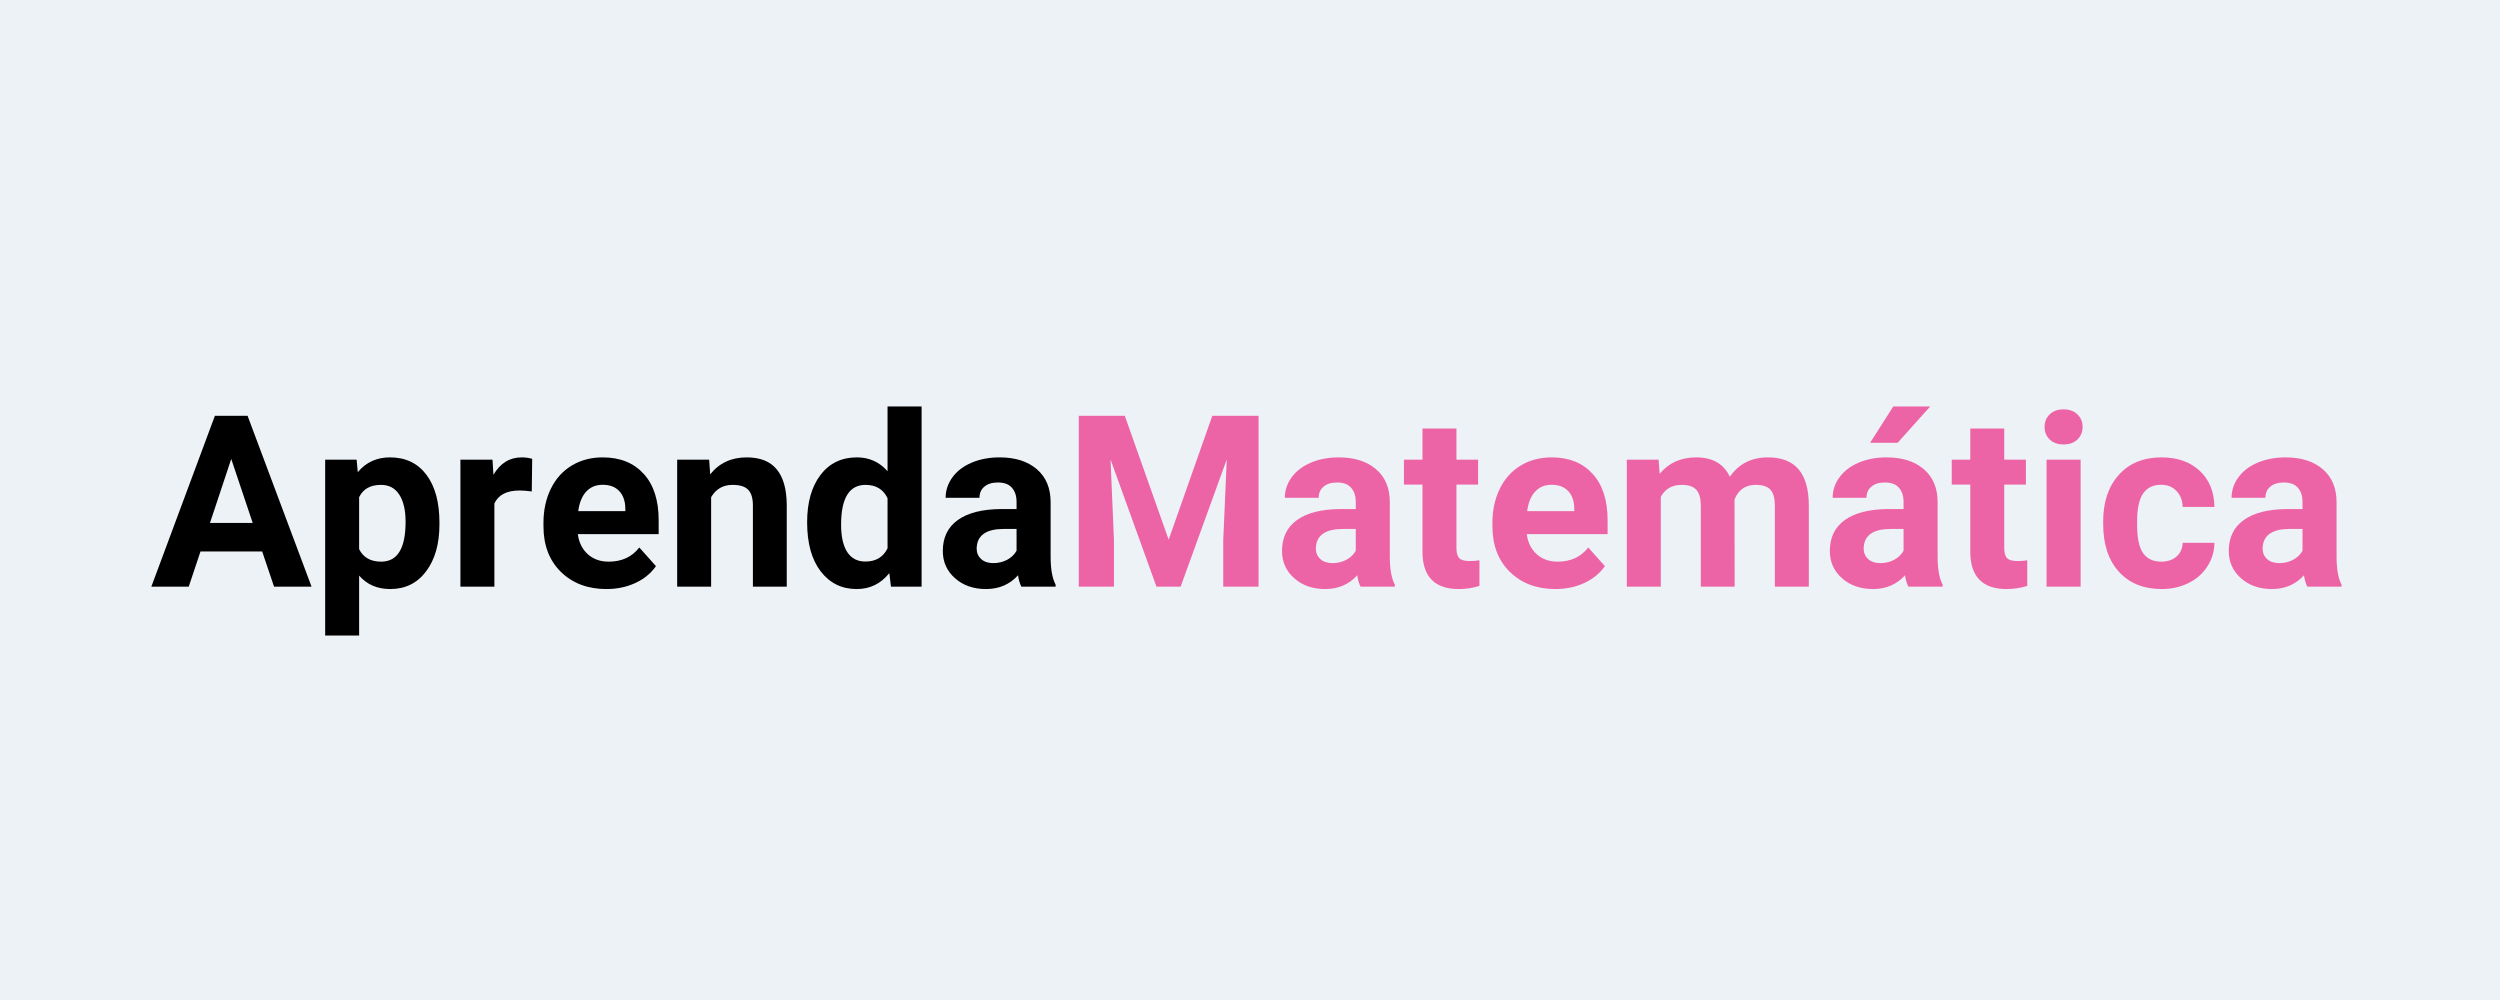
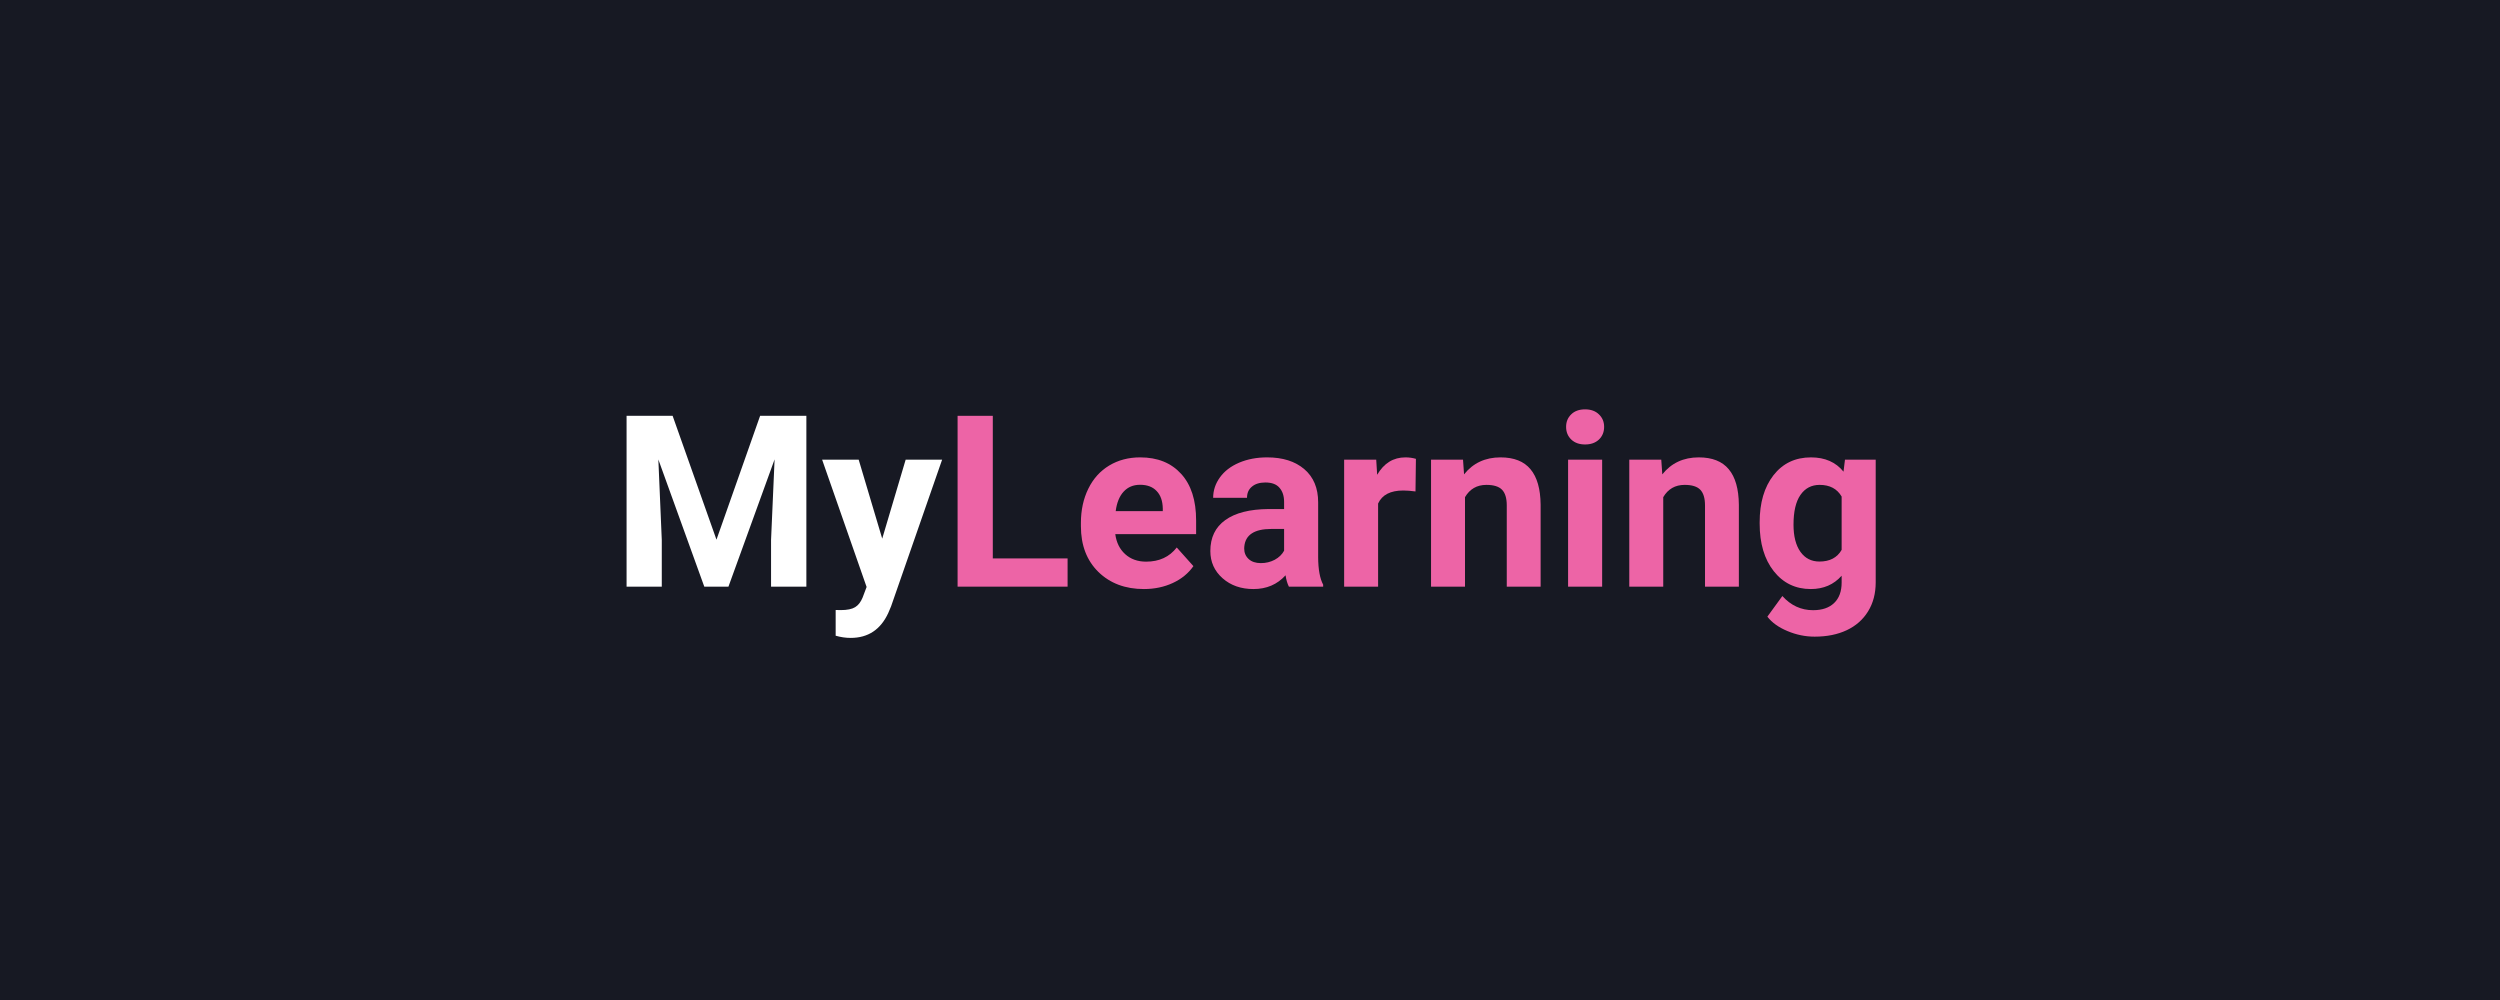
<svg xmlns="http://www.w3.org/2000/svg" width="500" zoomAndPan="magnify" viewBox="0 0 375 150" height="200" preserveAspectRatio="xMidYMid meet" version="1.0">
  <defs>
    <g />
  </defs>
  <rect x="-37.5" width="450" fill="#ffffff" y="-15" height="180" fill-opacity="1" />
  <rect x="-37.5" width="450" fill="#ffffff" y="-15" height="180" fill-opacity="1" />
-   <rect x="-37.5" width="450" fill="#edf2f7" y="-15" height="180" fill-opacity="1" />
-   <g fill="#000000" fill-opacity="1">
-     <g transform="translate(22.57617, 87.99786)">
+   <rect x="-37.5" width="450" fill="#171923" y="-15" height="180" fill-opacity="1" />
+   <g fill="#ffffff" fill-opacity="1">
+     <g transform="translate(91.70507, 87.99786)">
      <g>
-         <path d="M 16.75 -5.281 L 7.5 -5.281 L 5.734 0 L 0.125 0 L 9.656 -25.625 L 14.562 -25.625 L 24.156 0 L 18.531 0 Z M 8.922 -9.562 L 15.328 -9.562 L 12.109 -19.156 Z M 8.922 -9.562 " />
+         <path d="M 9.188 -25.625 L 15.766 -7.047 L 22.312 -25.625 L 29.25 -25.625 L 29.25 0 L 23.953 0 L 23.953 -7 L 24.484 -19.094 L 17.562 0 L 13.938 0 L 7.047 -19.078 L 7.562 -7 L 7.562 0 L 2.281 0 L 2.281 -25.625 Z M 9.188 -25.625 " />
      </g>
    </g>
  </g>
-   <g fill="#000000" fill-opacity="1">
-     <g transform="translate(46.82248, 87.99786)">
+   <g fill="#ffffff" fill-opacity="1">
+     <g transform="translate(123.271, 87.99786)">
      <g>
-         <path d="M 19.094 -9.344 C 19.094 -6.414 18.426 -4.066 17.094 -2.297 C 15.77 -0.523 13.973 0.359 11.703 0.359 C 9.773 0.359 8.223 -0.312 7.047 -1.656 L 7.047 7.328 L 1.953 7.328 L 1.953 -19.047 L 6.672 -19.047 L 6.844 -17.172 C 8.07 -18.648 9.68 -19.391 11.672 -19.391 C 14.016 -19.391 15.836 -18.52 17.141 -16.781 C 18.441 -15.051 19.094 -12.66 19.094 -9.609 Z M 14.016 -9.719 C 14.016 -11.488 13.695 -12.852 13.062 -13.812 C 12.438 -14.781 11.523 -15.266 10.328 -15.266 C 8.734 -15.266 7.641 -14.648 7.047 -13.422 L 7.047 -5.625 C 7.66 -4.375 8.766 -3.75 10.359 -3.75 C 12.797 -3.75 14.016 -5.738 14.016 -9.719 Z M 14.016 -9.719 " />
+         <path d="M 9.062 -7.203 L 12.578 -19.047 L 18.047 -19.047 L 10.391 2.953 L 9.969 3.953 C 8.82 6.441 6.941 7.688 4.328 7.688 C 3.586 7.688 2.836 7.578 2.078 7.359 L 2.078 3.5 L 2.844 3.516 C 3.812 3.516 4.531 3.367 5 3.078 C 5.477 2.785 5.852 2.301 6.125 1.625 L 6.719 0.047 L 0.047 -19.047 L 5.531 -19.047 Z M 9.062 -7.203 " />
      </g>
    </g>
  </g>
-   <g fill="#000000" fill-opacity="1">
-     <g transform="translate(67.10986, 87.99786)">
+   <g fill="#ed64a6" fill-opacity="1">
+     <g transform="translate(141.3574, 87.99786)">
      <g>
-         <path d="M 12.656 -14.281 C 11.957 -14.375 11.348 -14.422 10.828 -14.422 C 8.898 -14.422 7.641 -13.77 7.047 -12.469 L 7.047 0 L 1.953 0 L 1.953 -19.047 L 6.766 -19.047 L 6.906 -16.781 C 7.926 -18.52 9.336 -19.391 11.141 -19.391 C 11.703 -19.391 12.227 -19.316 12.719 -19.172 Z M 12.656 -14.281 " />
+         <path d="M 7.562 -4.234 L 18.781 -4.234 L 18.781 0 L 2.281 0 L 2.281 -25.625 L 7.562 -25.625 Z M 7.562 -4.234 " />
      </g>
    </g>
  </g>
-   <g fill="#000000" fill-opacity="1">
-     <g transform="translate(80.25355, 87.99786)">
+   <g fill="#ed64a6" fill-opacity="1">
+     <g transform="translate(160.8706, 87.99786)">
      <g>
        <path d="M 10.719 0.359 C 7.926 0.359 5.648 -0.492 3.891 -2.203 C 2.141 -3.922 1.266 -6.207 1.266 -9.062 L 1.266 -9.562 C 1.266 -11.469 1.633 -13.176 2.375 -14.688 C 3.113 -16.195 4.16 -17.359 5.516 -18.172 C 6.867 -18.984 8.414 -19.391 10.156 -19.391 C 12.758 -19.391 14.805 -18.566 16.297 -16.922 C 17.797 -15.285 18.547 -12.957 18.547 -9.938 L 18.547 -7.875 L 6.422 -7.875 C 6.586 -6.625 7.082 -5.625 7.906 -4.875 C 8.738 -4.125 9.785 -3.75 11.047 -3.75 C 13.016 -3.75 14.547 -4.457 15.641 -5.875 L 18.141 -3.078 C 17.379 -1.992 16.348 -1.148 15.047 -0.547 C 13.742 0.055 12.301 0.359 10.719 0.359 Z M 10.141 -15.281 C 9.129 -15.281 8.305 -14.938 7.672 -14.25 C 7.047 -13.57 6.648 -12.598 6.484 -11.328 L 13.547 -11.328 L 13.547 -11.734 C 13.523 -12.859 13.219 -13.727 12.625 -14.344 C 12.039 -14.969 11.211 -15.281 10.141 -15.281 Z M 10.141 -15.281 " />
      </g>
    </g>
  </g>
-   <g fill="#000000" fill-opacity="1">
-     <g transform="translate(99.73154, 87.99786)">
-       <g>
-         <path d="M 6.641 -19.047 L 6.797 -16.844 C 8.148 -18.539 9.973 -19.391 12.266 -19.391 C 14.285 -19.391 15.785 -18.797 16.766 -17.609 C 17.754 -16.43 18.258 -14.66 18.281 -12.297 L 18.281 0 L 13.203 0 L 13.203 -12.188 C 13.203 -13.258 12.969 -14.039 12.5 -14.531 C 12.031 -15.02 11.25 -15.266 10.156 -15.266 C 8.727 -15.266 7.656 -14.648 6.938 -13.422 L 6.938 0 L 1.844 0 L 1.844 -19.047 Z M 6.641 -19.047 " />
-       </g>
-     </g>
-   </g>
-   <g fill="#000000" fill-opacity="1">
-     <g transform="translate(119.9133, 87.99786)">
-       <g>
-         <path d="M 1.156 -9.656 C 1.156 -12.625 1.82 -14.988 3.156 -16.75 C 4.488 -18.508 6.312 -19.391 8.625 -19.391 C 10.477 -19.391 12.008 -18.695 13.219 -17.312 L 13.219 -27.031 L 18.328 -27.031 L 18.328 0 L 13.734 0 L 13.484 -2.031 C 12.211 -0.438 10.582 0.359 8.594 0.359 C 6.352 0.359 4.551 -0.523 3.188 -2.297 C 1.832 -4.066 1.156 -6.52 1.156 -9.656 Z M 6.25 -9.297 C 6.25 -7.516 6.555 -6.145 7.172 -5.188 C 7.797 -4.238 8.703 -3.766 9.891 -3.766 C 11.461 -3.766 12.57 -4.426 13.219 -5.75 L 13.219 -13.266 C 12.582 -14.598 11.484 -15.266 9.922 -15.266 C 7.473 -15.266 6.25 -13.273 6.25 -9.297 Z M 6.25 -9.297 " />
-       </g>
-     </g>
-   </g>
-   <g fill="#000000" fill-opacity="1">
-     <g transform="translate(140.2183, 87.99786)">
+   <g fill="#ed64a6" fill-opacity="1">
+     <g transform="translate(180.3486, 87.99786)">
      <g>
        <path d="M 12.984 0 C 12.754 -0.457 12.586 -1.023 12.484 -1.703 C 11.242 -0.328 9.641 0.359 7.672 0.359 C 5.805 0.359 4.258 -0.18 3.031 -1.266 C 1.812 -2.348 1.203 -3.707 1.203 -5.344 C 1.203 -7.363 1.945 -8.91 3.438 -9.984 C 4.938 -11.066 7.098 -11.617 9.922 -11.641 L 12.266 -11.641 L 12.266 -12.719 C 12.266 -13.602 12.035 -14.305 11.578 -14.828 C 11.129 -15.359 10.422 -15.625 9.453 -15.625 C 8.598 -15.625 7.926 -15.414 7.438 -15 C 6.945 -14.594 6.703 -14.035 6.703 -13.328 L 1.625 -13.328 C 1.625 -14.43 1.961 -15.453 2.641 -16.391 C 3.316 -17.328 4.273 -18.062 5.516 -18.594 C 6.766 -19.125 8.164 -19.391 9.719 -19.391 C 12.062 -19.391 13.922 -18.801 15.297 -17.625 C 16.68 -16.445 17.375 -14.789 17.375 -12.656 L 17.375 -4.406 C 17.383 -2.594 17.633 -1.223 18.125 -0.297 L 18.125 0 Z M 8.781 -3.531 C 9.531 -3.531 10.223 -3.695 10.859 -4.031 C 11.492 -4.375 11.961 -4.828 12.266 -5.391 L 12.266 -8.656 L 10.359 -8.656 C 7.816 -8.656 6.461 -7.773 6.297 -6.016 L 6.281 -5.719 C 6.281 -5.082 6.504 -4.555 6.953 -4.141 C 7.398 -3.734 8.008 -3.531 8.781 -3.531 Z M 8.781 -3.531 " />
      </g>
    </g>
  </g>
  <g fill="#ed64a6" fill-opacity="1">
-     <g transform="translate(159.5332, 87.99786)">
+     <g transform="translate(199.6682, 87.99786)">
      <g>
-         <path d="M 9.188 -25.625 L 15.766 -7.047 L 22.312 -25.625 L 29.25 -25.625 L 29.25 0 L 23.953 0 L 23.953 -7 L 24.484 -19.094 L 17.562 0 L 13.938 0 L 7.047 -19.078 L 7.562 -7 L 7.562 0 L 2.281 0 L 2.281 -25.625 Z M 9.188 -25.625 " />
+         <path d="M 12.656 -14.281 C 11.957 -14.375 11.348 -14.422 10.828 -14.422 C 8.898 -14.422 7.641 -13.77 7.047 -12.469 L 7.047 0 L 1.953 0 L 1.953 -19.047 L 6.766 -19.047 L 6.906 -16.781 C 7.926 -18.52 9.336 -19.391 11.141 -19.391 C 11.703 -19.391 12.227 -19.316 12.719 -19.172 Z M 12.656 -14.281 " />
      </g>
    </g>
  </g>
  <g fill="#ed64a6" fill-opacity="1">
-     <g transform="translate(191.0991, 87.99786)">
+     <g transform="translate(212.8119, 87.99786)">
      <g>
-         <path d="M 12.984 0 C 12.754 -0.457 12.586 -1.023 12.484 -1.703 C 11.242 -0.328 9.641 0.359 7.672 0.359 C 5.805 0.359 4.258 -0.18 3.031 -1.266 C 1.812 -2.348 1.203 -3.707 1.203 -5.344 C 1.203 -7.363 1.945 -8.91 3.438 -9.984 C 4.938 -11.066 7.098 -11.617 9.922 -11.641 L 12.266 -11.641 L 12.266 -12.719 C 12.266 -13.602 12.035 -14.305 11.578 -14.828 C 11.129 -15.359 10.422 -15.625 9.453 -15.625 C 8.598 -15.625 7.926 -15.414 7.438 -15 C 6.945 -14.594 6.703 -14.035 6.703 -13.328 L 1.625 -13.328 C 1.625 -14.43 1.961 -15.453 2.641 -16.391 C 3.316 -17.328 4.273 -18.062 5.516 -18.594 C 6.766 -19.125 8.164 -19.391 9.719 -19.391 C 12.062 -19.391 13.922 -18.801 15.297 -17.625 C 16.68 -16.445 17.375 -14.789 17.375 -12.656 L 17.375 -4.406 C 17.383 -2.594 17.633 -1.223 18.125 -0.297 L 18.125 0 Z M 8.781 -3.531 C 9.531 -3.531 10.223 -3.695 10.859 -4.031 C 11.492 -4.375 11.961 -4.828 12.266 -5.391 L 12.266 -8.656 L 10.359 -8.656 C 7.816 -8.656 6.461 -7.773 6.297 -6.016 L 6.281 -5.719 C 6.281 -5.082 6.504 -4.555 6.953 -4.141 C 7.398 -3.734 8.008 -3.531 8.781 -3.531 Z M 8.781 -3.531 " />
+         <path d="M 6.641 -19.047 L 6.797 -16.844 C 8.148 -18.539 9.973 -19.391 12.266 -19.391 C 14.285 -19.391 15.785 -18.797 16.766 -17.609 C 17.754 -16.43 18.258 -14.66 18.281 -12.297 L 18.281 0 L 13.203 0 L 13.203 -12.188 C 13.203 -13.258 12.969 -14.039 12.5 -14.531 C 12.031 -15.02 11.25 -15.266 10.156 -15.266 C 8.727 -15.266 7.656 -14.648 6.938 -13.422 L 6.938 0 L 1.844 0 L 1.844 -19.047 Z M 6.641 -19.047 " />
      </g>
    </g>
  </g>
  <g fill="#ed64a6" fill-opacity="1">
-     <g transform="translate(210.4188, 87.99786)">
-       <g>
-         <path d="M 8.047 -23.719 L 8.047 -19.047 L 11.297 -19.047 L 11.297 -15.312 L 8.047 -15.312 L 8.047 -5.812 C 8.047 -5.102 8.18 -4.598 8.453 -4.297 C 8.723 -3.992 9.238 -3.844 10 -3.844 C 10.562 -3.844 11.062 -3.879 11.5 -3.953 L 11.5 -0.109 C 10.5 0.203 9.469 0.359 8.406 0.359 C 4.844 0.359 3.023 -1.441 2.953 -5.047 L 2.953 -15.312 L 0.172 -15.312 L 0.172 -19.047 L 2.953 -19.047 L 2.953 -23.719 Z M 8.047 -23.719 " />
-       </g>
-     </g>
-   </g>
-   <g fill="#ed64a6" fill-opacity="1">
-     <g transform="translate(222.5947, 87.99786)">
-       <g>
-         <path d="M 10.719 0.359 C 7.926 0.359 5.648 -0.492 3.891 -2.203 C 2.141 -3.922 1.266 -6.207 1.266 -9.062 L 1.266 -9.562 C 1.266 -11.469 1.633 -13.176 2.375 -14.688 C 3.113 -16.195 4.16 -17.359 5.516 -18.172 C 6.867 -18.984 8.414 -19.391 10.156 -19.391 C 12.758 -19.391 14.805 -18.566 16.297 -16.922 C 17.797 -15.285 18.547 -12.957 18.547 -9.938 L 18.547 -7.875 L 6.422 -7.875 C 6.586 -6.625 7.082 -5.625 7.906 -4.875 C 8.738 -4.125 9.785 -3.75 11.047 -3.75 C 13.016 -3.75 14.547 -4.457 15.641 -5.875 L 18.141 -3.078 C 17.379 -1.992 16.348 -1.148 15.047 -0.547 C 13.742 0.055 12.301 0.359 10.719 0.359 Z M 10.141 -15.281 C 9.129 -15.281 8.305 -14.938 7.672 -14.25 C 7.047 -13.57 6.648 -12.598 6.484 -11.328 L 13.547 -11.328 L 13.547 -11.734 C 13.523 -12.859 13.219 -13.727 12.625 -14.344 C 12.039 -14.969 11.211 -15.281 10.141 -15.281 Z M 10.141 -15.281 " />
-       </g>
-     </g>
-   </g>
-   <g fill="#ed64a6" fill-opacity="1">
-     <g transform="translate(242.0727, 87.99786)">
-       <g>
-         <path d="M 6.719 -19.047 L 6.875 -16.922 C 8.227 -18.566 10.055 -19.391 12.359 -19.391 C 14.805 -19.391 16.488 -18.422 17.406 -16.484 C 18.738 -18.422 20.645 -19.391 23.125 -19.391 C 25.188 -19.391 26.723 -18.785 27.734 -17.578 C 28.742 -16.379 29.25 -14.57 29.25 -12.156 L 29.25 0 L 24.156 0 L 24.156 -12.141 C 24.156 -13.223 23.941 -14.016 23.516 -14.516 C 23.086 -15.016 22.344 -15.266 21.281 -15.266 C 19.75 -15.266 18.691 -14.535 18.109 -13.078 L 18.125 0 L 13.047 0 L 13.047 -12.125 C 13.047 -13.227 12.828 -14.023 12.391 -14.516 C 11.953 -15.016 11.211 -15.266 10.172 -15.266 C 8.734 -15.266 7.691 -14.664 7.047 -13.469 L 7.047 0 L 1.953 0 L 1.953 -19.047 Z M 6.719 -19.047 " />
-       </g>
-     </g>
-   </g>
-   <g fill="#ed64a6" fill-opacity="1">
-     <g transform="translate(273.2692, 87.99786)">
-       <g>
-         <path d="M 12.984 0 C 12.754 -0.457 12.586 -1.023 12.484 -1.703 C 11.242 -0.328 9.641 0.359 7.672 0.359 C 5.805 0.359 4.258 -0.18 3.031 -1.266 C 1.812 -2.348 1.203 -3.707 1.203 -5.344 C 1.203 -7.363 1.945 -8.91 3.438 -9.984 C 4.938 -11.066 7.098 -11.617 9.922 -11.641 L 12.266 -11.641 L 12.266 -12.719 C 12.266 -13.602 12.035 -14.305 11.578 -14.828 C 11.129 -15.359 10.422 -15.625 9.453 -15.625 C 8.598 -15.625 7.926 -15.414 7.438 -15 C 6.945 -14.594 6.703 -14.035 6.703 -13.328 L 1.625 -13.328 C 1.625 -14.43 1.961 -15.453 2.641 -16.391 C 3.316 -17.328 4.273 -18.062 5.516 -18.594 C 6.766 -19.125 8.164 -19.391 9.719 -19.391 C 12.062 -19.391 13.922 -18.801 15.297 -17.625 C 16.68 -16.445 17.375 -14.789 17.375 -12.656 L 17.375 -4.406 C 17.383 -2.594 17.633 -1.223 18.125 -0.297 L 18.125 0 Z M 8.781 -3.531 C 9.531 -3.531 10.223 -3.695 10.859 -4.031 C 11.492 -4.375 11.961 -4.828 12.266 -5.391 L 12.266 -8.656 L 10.359 -8.656 C 7.816 -8.656 6.461 -7.773 6.297 -6.016 L 6.281 -5.719 C 6.281 -5.082 6.504 -4.555 6.953 -4.141 C 7.398 -3.734 8.008 -3.531 8.781 -3.531 Z M 10.719 -27.031 L 16.266 -27.031 L 11.375 -21.578 L 7.25 -21.578 Z M 10.719 -27.031 " />
-       </g>
-     </g>
-   </g>
-   <g fill="#ed64a6" fill-opacity="1">
-     <g transform="translate(292.5888, 87.99786)">
-       <g>
-         <path d="M 8.047 -23.719 L 8.047 -19.047 L 11.297 -19.047 L 11.297 -15.312 L 8.047 -15.312 L 8.047 -5.812 C 8.047 -5.102 8.18 -4.598 8.453 -4.297 C 8.723 -3.992 9.238 -3.844 10 -3.844 C 10.562 -3.844 11.062 -3.879 11.5 -3.953 L 11.5 -0.109 C 10.5 0.203 9.469 0.359 8.406 0.359 C 4.844 0.359 3.023 -1.441 2.953 -5.047 L 2.953 -15.312 L 0.172 -15.312 L 0.172 -19.047 L 2.953 -19.047 L 2.953 -23.719 Z M 8.047 -23.719 " />
-       </g>
-     </g>
-   </g>
-   <g fill="#ed64a6" fill-opacity="1">
-     <g transform="translate(304.7647, 87.99786)">
+     <g transform="translate(232.9937, 87.99786)">
      <g>
        <path d="M 7.328 0 L 2.219 0 L 2.219 -19.047 L 7.328 -19.047 Z M 1.922 -23.969 C 1.922 -24.727 2.176 -25.352 2.688 -25.844 C 3.195 -26.344 3.891 -26.594 4.766 -26.594 C 5.641 -26.594 6.332 -26.344 6.844 -25.844 C 7.363 -25.352 7.625 -24.727 7.625 -23.969 C 7.625 -23.195 7.363 -22.562 6.844 -22.062 C 6.32 -21.57 5.629 -21.328 4.766 -21.328 C 3.91 -21.328 3.223 -21.57 2.703 -22.062 C 2.18 -22.562 1.922 -23.195 1.922 -23.969 Z M 1.922 -23.969 " />
      </g>
    </g>
  </g>
  <g fill="#ed64a6" fill-opacity="1">
-     <g transform="translate(314.319, 87.99786)">
+     <g transform="translate(242.548, 87.99786)">
      <g>
-         <path d="M 9.875 -3.75 C 10.812 -3.75 11.57 -4.004 12.156 -4.516 C 12.75 -5.035 13.055 -5.723 13.078 -6.578 L 17.844 -6.578 C 17.832 -5.285 17.477 -4.102 16.781 -3.031 C 16.094 -1.957 15.145 -1.125 13.938 -0.531 C 12.738 0.062 11.414 0.359 9.969 0.359 C 7.238 0.359 5.086 -0.504 3.516 -2.234 C 1.941 -3.973 1.156 -6.367 1.156 -9.422 L 1.156 -9.75 C 1.156 -12.688 1.938 -15.023 3.5 -16.766 C 5.062 -18.516 7.203 -19.391 9.922 -19.391 C 12.305 -19.391 14.219 -18.711 15.656 -17.359 C 17.094 -16.004 17.82 -14.203 17.844 -11.953 L 13.078 -11.953 C 13.055 -12.93 12.75 -13.727 12.156 -14.344 C 11.57 -14.969 10.801 -15.281 9.844 -15.281 C 8.656 -15.281 7.758 -14.848 7.156 -13.984 C 6.551 -13.117 6.25 -11.719 6.25 -9.781 L 6.25 -9.266 C 6.25 -7.297 6.547 -5.883 7.141 -5.031 C 7.742 -4.176 8.656 -3.75 9.875 -3.75 Z M 9.875 -3.75 " />
+         <path d="M 6.641 -19.047 L 6.797 -16.844 C 8.148 -18.539 9.973 -19.391 12.266 -19.391 C 14.285 -19.391 15.785 -18.797 16.766 -17.609 C 17.754 -16.43 18.258 -14.66 18.281 -12.297 L 18.281 0 L 13.203 0 L 13.203 -12.188 C 13.203 -13.258 12.969 -14.039 12.5 -14.531 C 12.031 -15.02 11.25 -15.266 10.156 -15.266 C 8.727 -15.266 7.656 -14.648 6.938 -13.422 L 6.938 0 L 1.844 0 L 1.844 -19.047 Z M 6.641 -19.047 " />
      </g>
    </g>
  </g>
  <g fill="#ed64a6" fill-opacity="1">
-     <g transform="translate(333.1108, 87.99786)">
+     <g transform="translate(262.7298, 87.99786)">
      <g>
-         <path d="M 12.984 0 C 12.754 -0.457 12.586 -1.023 12.484 -1.703 C 11.242 -0.328 9.641 0.359 7.672 0.359 C 5.805 0.359 4.258 -0.18 3.031 -1.266 C 1.812 -2.348 1.203 -3.707 1.203 -5.344 C 1.203 -7.363 1.945 -8.91 3.438 -9.984 C 4.938 -11.066 7.098 -11.617 9.922 -11.641 L 12.266 -11.641 L 12.266 -12.719 C 12.266 -13.602 12.035 -14.305 11.578 -14.828 C 11.129 -15.359 10.422 -15.625 9.453 -15.625 C 8.598 -15.625 7.926 -15.414 7.438 -15 C 6.945 -14.594 6.703 -14.035 6.703 -13.328 L 1.625 -13.328 C 1.625 -14.43 1.961 -15.453 2.641 -16.391 C 3.316 -17.328 4.273 -18.062 5.516 -18.594 C 6.766 -19.125 8.164 -19.391 9.719 -19.391 C 12.062 -19.391 13.922 -18.801 15.297 -17.625 C 16.68 -16.445 17.375 -14.789 17.375 -12.656 L 17.375 -4.406 C 17.383 -2.594 17.633 -1.223 18.125 -0.297 L 18.125 0 Z M 8.781 -3.531 C 9.531 -3.531 10.223 -3.695 10.859 -4.031 C 11.492 -4.375 11.961 -4.828 12.266 -5.391 L 12.266 -8.656 L 10.359 -8.656 C 7.816 -8.656 6.461 -7.773 6.297 -6.016 L 6.281 -5.719 C 6.281 -5.082 6.504 -4.555 6.953 -4.141 C 7.398 -3.734 8.008 -3.531 8.781 -3.531 Z M 8.781 -3.531 " />
+         <path d="M 1.219 -9.656 C 1.219 -12.582 1.91 -14.938 3.297 -16.719 C 4.691 -18.5 6.566 -19.391 8.922 -19.391 C 11.016 -19.391 12.641 -18.676 13.797 -17.25 L 14.016 -19.047 L 18.625 -19.047 L 18.625 -0.641 C 18.625 1.023 18.242 2.473 17.484 3.703 C 16.723 4.941 15.656 5.883 14.281 6.531 C 12.914 7.176 11.312 7.5 9.469 7.5 C 8.07 7.5 6.707 7.219 5.375 6.656 C 4.051 6.102 3.051 5.383 2.375 4.5 L 4.625 1.406 C 5.895 2.82 7.43 3.531 9.234 3.531 C 10.586 3.531 11.641 3.172 12.391 2.453 C 13.141 1.734 13.516 0.711 13.516 -0.609 L 13.516 -1.641 C 12.336 -0.305 10.797 0.359 8.891 0.359 C 6.598 0.359 4.742 -0.535 3.328 -2.328 C 1.922 -4.117 1.219 -6.492 1.219 -9.453 Z M 6.297 -9.297 C 6.297 -7.566 6.641 -6.211 7.328 -5.234 C 8.023 -4.254 8.977 -3.766 10.188 -3.766 C 11.738 -3.766 12.848 -4.348 13.516 -5.516 L 13.516 -13.516 C 12.836 -14.68 11.738 -15.266 10.219 -15.266 C 9 -15.266 8.039 -14.766 7.344 -13.766 C 6.645 -12.766 6.297 -11.273 6.297 -9.297 Z M 6.297 -9.297 " />
      </g>
    </g>
  </g>
</svg>
